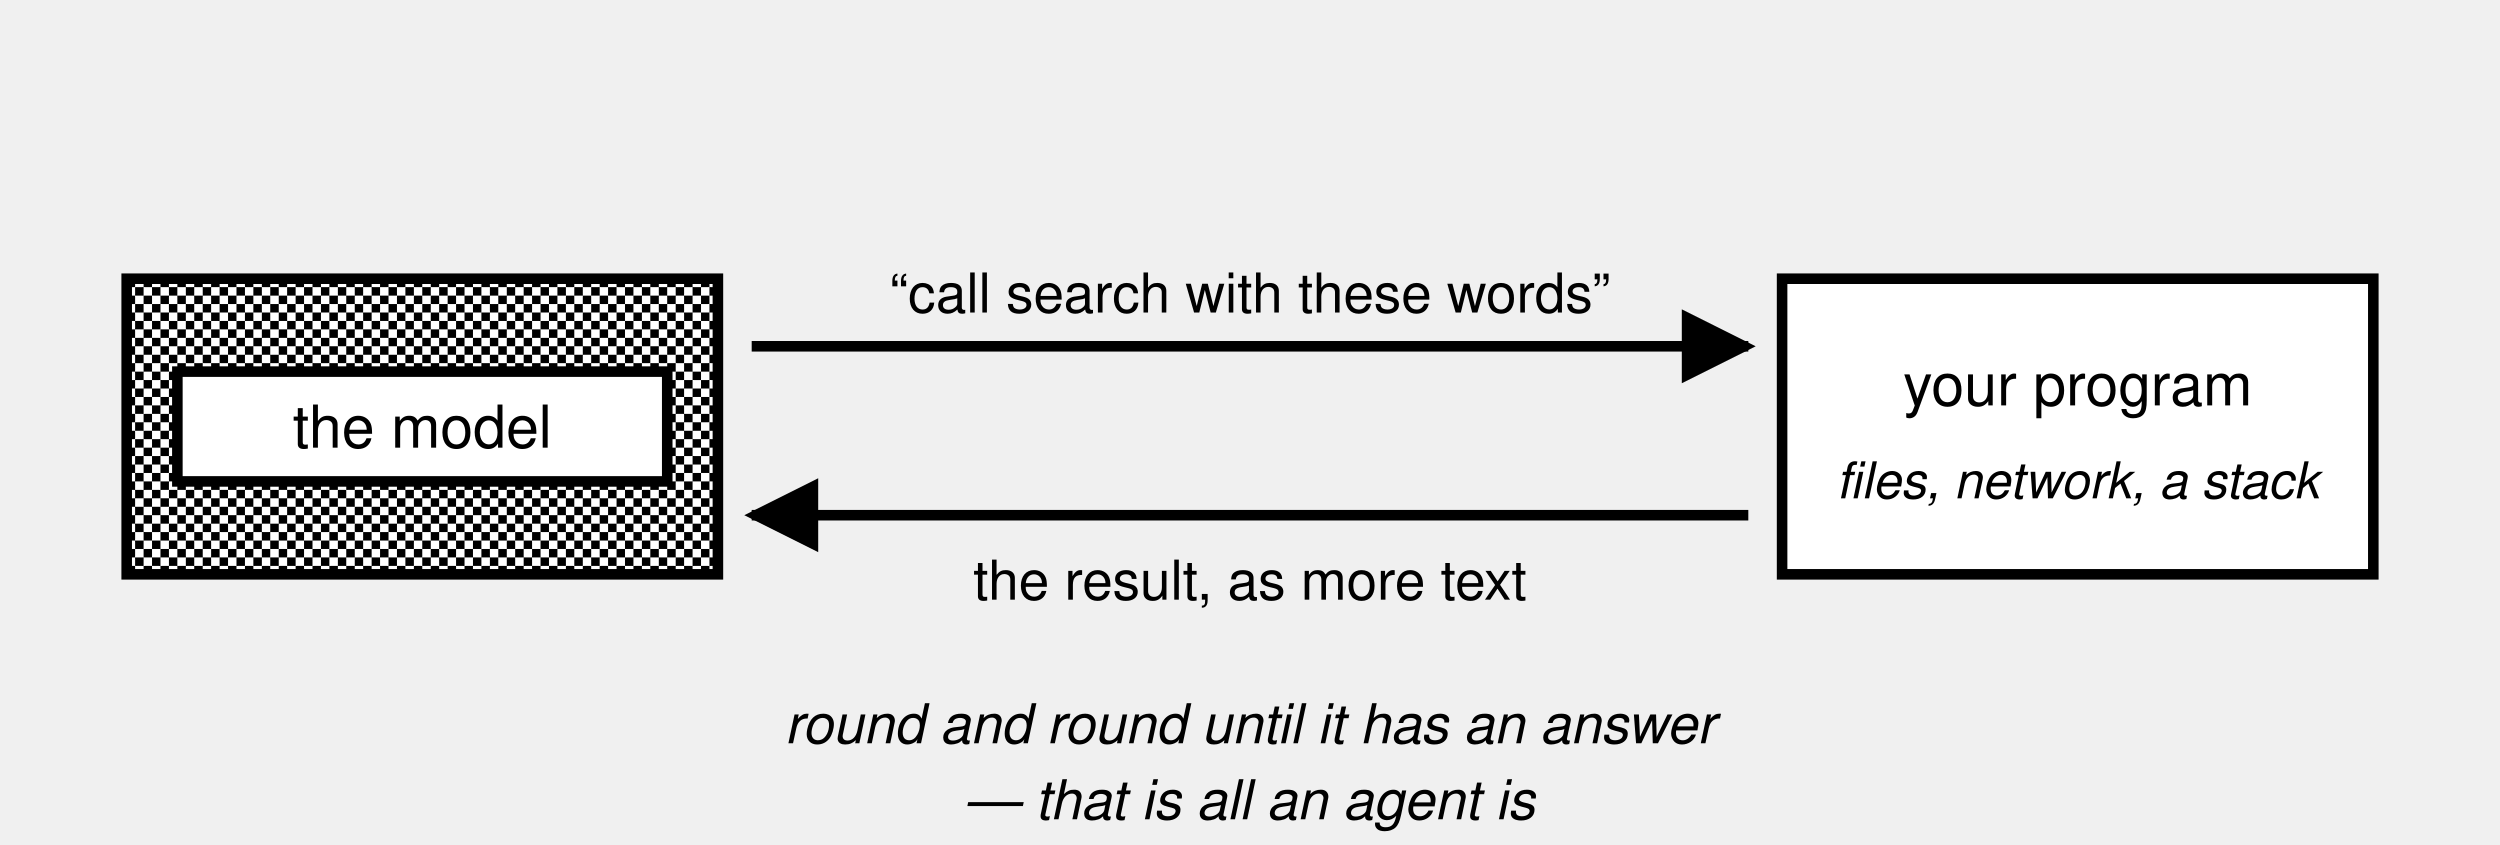
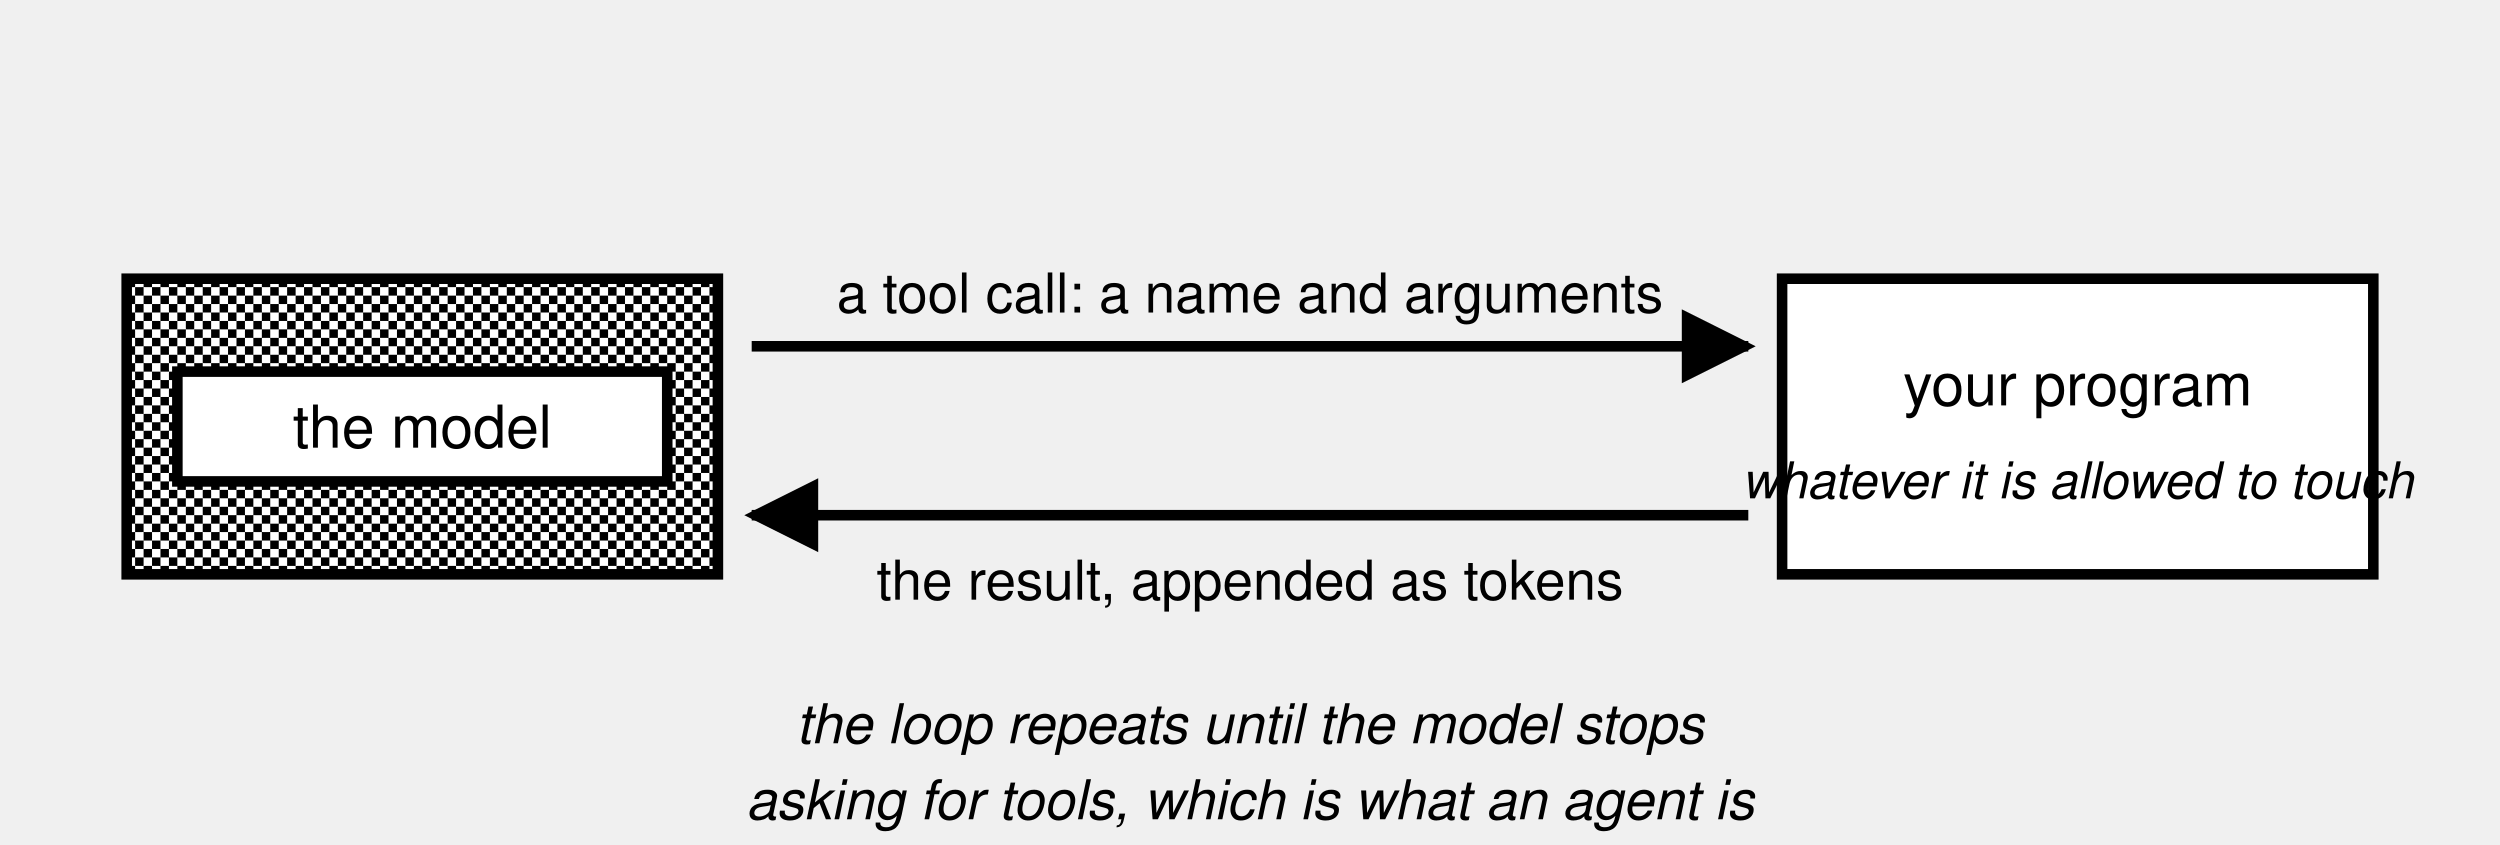
<svg xmlns="http://www.w3.org/2000/svg" viewBox="0 0 592 200" width="592" height="200">
  <defs>
    <marker id="tip4" viewBox="0 0 10 10" refX="9" refY="5" markerWidth="7" markerHeight="7" orient="auto">
      <path d="M0 0 L10 5 L0 10 z" />
    </marker>
    <pattern id="d50x" width="4" height="4" patternUnits="userSpaceOnUse">
      <rect width="4" height="4" fill="#fff" />
      <rect width="2" height="2" />
      <rect x="2" y="2" width="2" height="2" />
    </pattern>
  </defs>
  <g font-family="Helvetica, Arial, sans-serif" font-size="14" text-anchor="middle">
    <rect x="30" y="66" width="140" height="70" fill="url(#d50x)" stroke="#000" stroke-width="2.5" />
    <rect x="42" y="88" width="116" height="26" fill="#fff" stroke="#000" stroke-width="2.5" />
    <text x="100" y="106">the model</text>
    <rect x="422" y="66" width="140" height="70" fill="#fff" stroke="#000" stroke-width="2.5" />
    <text x="492" y="96">your program</text>
-     <text x="492" y="118" font-size="12" font-style="italic">files, network, a stack</text>
+     <text x="492" y="118" font-size="12" font-style="italic">whatever it is allowed to touch</text>
    <g stroke="#000" stroke-width="2.5" fill="none">
      <path d="M178 82 h236" marker-end="url(#tip4)" />
      <path d="M414 122 H178" marker-end="url(#tip4)" />
    </g>
    <g font-size="13">
-       <text x="296" y="74">“call search with these words”</text>
-       <text x="296" y="142">the result, as more text</text>
+       <text x="296" y="74">a tool call: a name and arguments</text>
+       <text x="296" y="142">the result, appended as tokens</text>
    </g>
-     <text x="296" y="176" font-size="13" font-style="italic">round and round until it has an answer</text>
-     <text x="296" y="194" font-size="13" font-style="italic">— that is all an agent is</text>
+     <text x="296" y="176" font-size="13" font-style="italic">the loop repeats until the model stops</text>
+     <text x="296" y="194" font-size="13" font-style="italic">asking for tools, which is what an agent is</text>
  </g>
</svg>
